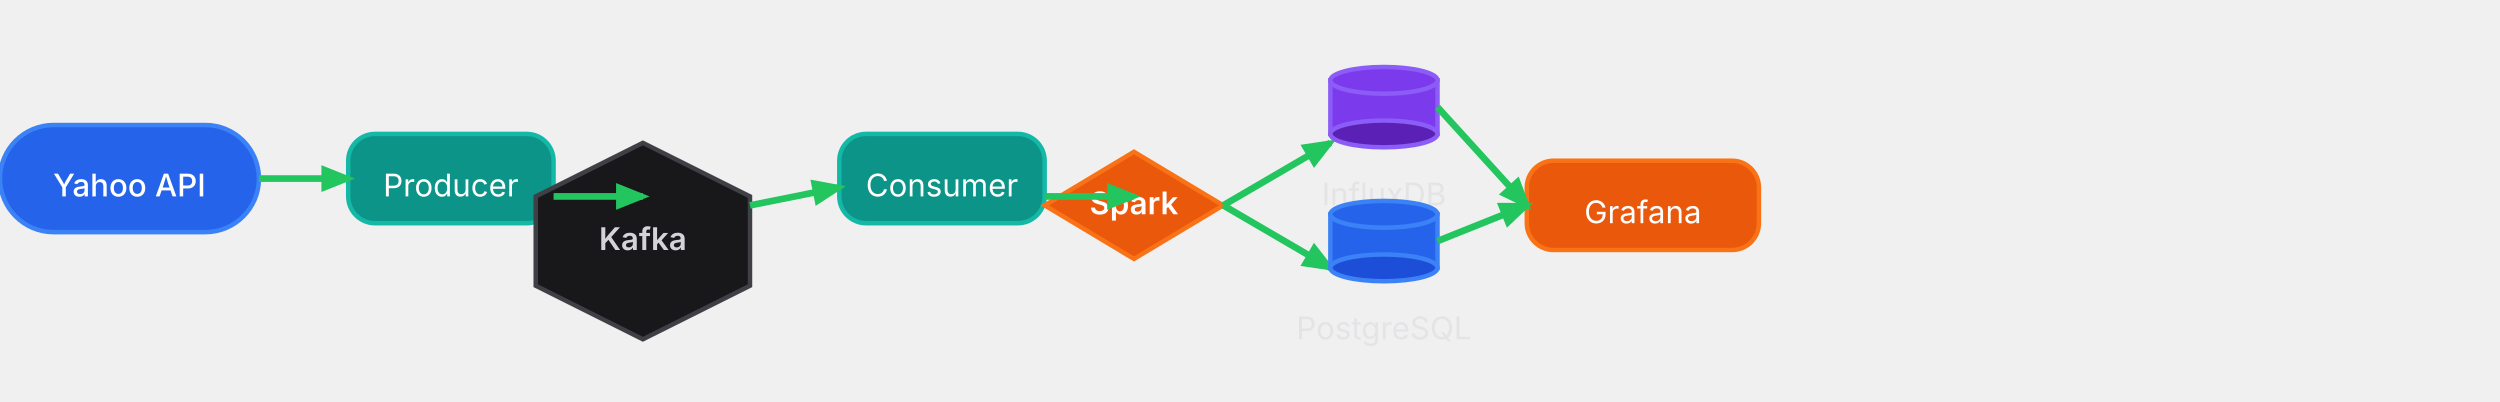
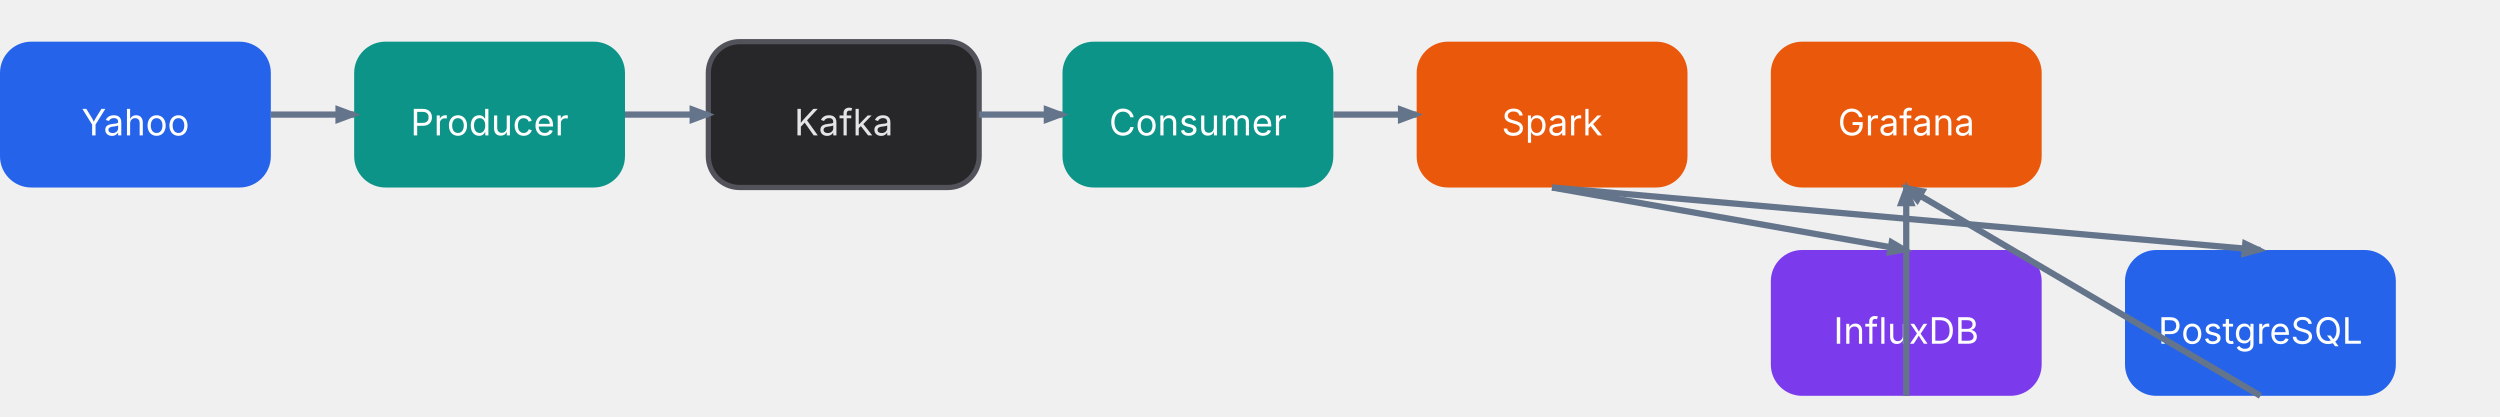
- <svg xmlns="http://www.w3.org/2000/svg" viewBox="0 0 560 90" font-family="system-ui, -apple-system, sans-serif">
+ <svg xmlns="http://www.w3.org/2000/svg" viewBox="0 0 480 80" font-family="system-ui, -apple-system, sans-serif">
  <defs>
-     <marker id="arr" markerWidth="5" markerHeight="4" refX="4" refY="2" orient="auto">
-       <path d="M0 0 L5 2 L0 4 Z" fill="#22c55e" />
+     <marker id="a" markerWidth="4" markerHeight="3" refX="3" refY="1.5" orient="auto">
+       <path d="M0 0 L4 1.5 L0 3 Z" fill="#64748b" />
    </marker>
  </defs>
-   <rect x="0" y="28" width="58" height="24" rx="12" fill="#2563eb" stroke="#3b82f6" stroke-width="1" />
-   <text x="29" y="44" font-size="7" font-weight="500" fill="white" text-anchor="middle">Yahoo API</text>
-   <rect x="78" y="30" width="46" height="20" rx="6" fill="#0d9488" stroke="#14b8a6" stroke-width="1" />
-   <text x="101" y="44" font-size="7" fill="white" text-anchor="middle">Producer</text>
-   <path d="M144 32 L168 44 L168 64 L144 76 L120 64 L120 44 Z" fill="#18181b" stroke="#3f3f46" stroke-width="1" />
-   <text x="144" y="56" font-size="7" font-weight="600" fill="#d4d4d8" text-anchor="middle">Kafka</text>
-   <rect x="188" y="30" width="46" height="20" rx="6" fill="#0d9488" stroke="#14b8a6" stroke-width="1" />
-   <text x="211" y="44" font-size="7" fill="white" text-anchor="middle">Consumer</text>
-   <path d="M254 34 L274 46 L254 58 L234 46 Z" fill="#ea580c" stroke="#f97316" stroke-width="1" />
-   <text x="254" y="48" font-size="7" font-weight="600" fill="white" text-anchor="middle">Spark</text>
-   <path d="M58 40 L78 40" stroke="#22c55e" stroke-width="1.5" fill="none" marker-end="url(#arr)" />
-   <path d="M124 44 L144 44" stroke="#22c55e" stroke-width="1.5" fill="none" marker-end="url(#arr)" />
-   <path d="M168 46 L188 42" stroke="#22c55e" stroke-width="1.5" fill="none" marker-end="url(#arr)" />
-   <path d="M234 44 L254 44" stroke="#22c55e" stroke-width="1.5" fill="none" marker-end="url(#arr)" />
-   <path d="M274 46 L298 32" stroke="#22c55e" stroke-width="1.5" fill="none" marker-end="url(#arr)" />
-   <path d="M274 46 L298 60" stroke="#22c55e" stroke-width="1.5" fill="none" marker-end="url(#arr)" />
-   <path d="M298 18 L298 30 L322 30 L322 18 Z" fill="#7c3aed" stroke="#8b5cf6" stroke-width="1" />
-   <ellipse cx="310" cy="18" rx="12" ry="3" fill="#7c3aed" stroke="#8b5cf6" stroke-width="1" />
-   <ellipse cx="310" cy="30" rx="12" ry="3" fill="#5b21b6" stroke="#8b5cf6" stroke-width="1" />
-   <text x="310" y="46" font-size="7" fill="#e4e4e7" text-anchor="middle">InfluxDB</text>
-   <path d="M298 48 L298 60 L322 60 L322 48 Z" fill="#2563eb" stroke="#3b82f6" stroke-width="1" />
-   <ellipse cx="310" cy="48" rx="12" ry="3" fill="#2563eb" stroke="#3b82f6" stroke-width="1" />
-   <ellipse cx="310" cy="60" rx="12" ry="3" fill="#1d4ed8" stroke="#3b82f6" stroke-width="1" />
-   <text x="310" y="76" font-size="7" fill="#e4e4e7" text-anchor="middle">PostgreSQL</text>
-   <rect x="342" y="36" width="52" height="20" rx="6" fill="#ea580c" stroke="#f97316" stroke-width="1" />
-   <text x="368" y="50" font-size="7" fill="white" text-anchor="middle">Grafana</text>
-   <path d="M322 24 L342 46" stroke="#22c55e" stroke-width="1.5" fill="none" marker-end="url(#arr)" />
-   <path d="M322 54 L342 46" stroke="#22c55e" stroke-width="1.5" fill="none" marker-end="url(#arr)" />
+   <rect x="0" y="8" width="52" height="28" rx="6" fill="#2563eb" />
+   <text x="26" y="26" font-size="7" fill="white" text-anchor="middle">Yahoo</text>
+   <rect x="68" y="8" width="52" height="28" rx="6" fill="#0d9488" />
+   <text x="94" y="26" font-size="7" fill="white" text-anchor="middle">Producer</text>
+   <rect x="136" y="8" width="52" height="28" rx="6" fill="#27272a" stroke="#52525b" stroke-width="1" />
+   <text x="162" y="26" font-size="7" fill="#e4e4e7" text-anchor="middle">Kafka</text>
+   <rect x="204" y="8" width="52" height="28" rx="6" fill="#0d9488" />
+   <text x="230" y="26" font-size="7" fill="white" text-anchor="middle">Consumer</text>
+   <rect x="272" y="8" width="52" height="28" rx="6" fill="#ea580c" />
+   <text x="298" y="26" font-size="7" fill="white" text-anchor="middle">Spark</text>
+   <rect x="340" y="48" width="52" height="28" rx="6" fill="#7c3aed" />
+   <text x="366" y="66" font-size="7" fill="white" text-anchor="middle">InfluxDB</text>
+   <rect x="408" y="48" width="52" height="28" rx="6" fill="#2563eb" />
+   <text x="434" y="66" font-size="7" fill="white" text-anchor="middle">PostgreSQL</text>
+   <rect x="340" y="8" width="52" height="28" rx="6" fill="#ea580c" />
+   <text x="366" y="26" font-size="7" fill="white" text-anchor="middle">Grafana</text>
+   <path d="M52 22 L68 22" stroke="#64748b" stroke-width="1.2" fill="none" marker-end="url(#a)" />
+   <path d="M120 22 L136 22" stroke="#64748b" stroke-width="1.2" fill="none" marker-end="url(#a)" />
+   <path d="M188 22 L204 22" stroke="#64748b" stroke-width="1.2" fill="none" marker-end="url(#a)" />
+   <path d="M256 22 L272 22" stroke="#64748b" stroke-width="1.2" fill="none" marker-end="url(#a)" />
+   <path d="M298 36 L366 48" stroke="#64748b" stroke-width="1.2" fill="none" marker-end="url(#a)" />
+   <path d="M298 36 L434 48" stroke="#64748b" stroke-width="1.2" fill="none" marker-end="url(#a)" />
+   <path d="M366 76 L366 36" stroke="#64748b" stroke-width="1.2" fill="none" marker-end="url(#a)" />
+   <path d="M434 76 L366 36" stroke="#64748b" stroke-width="1.2" fill="none" marker-end="url(#a)" />
</svg>
